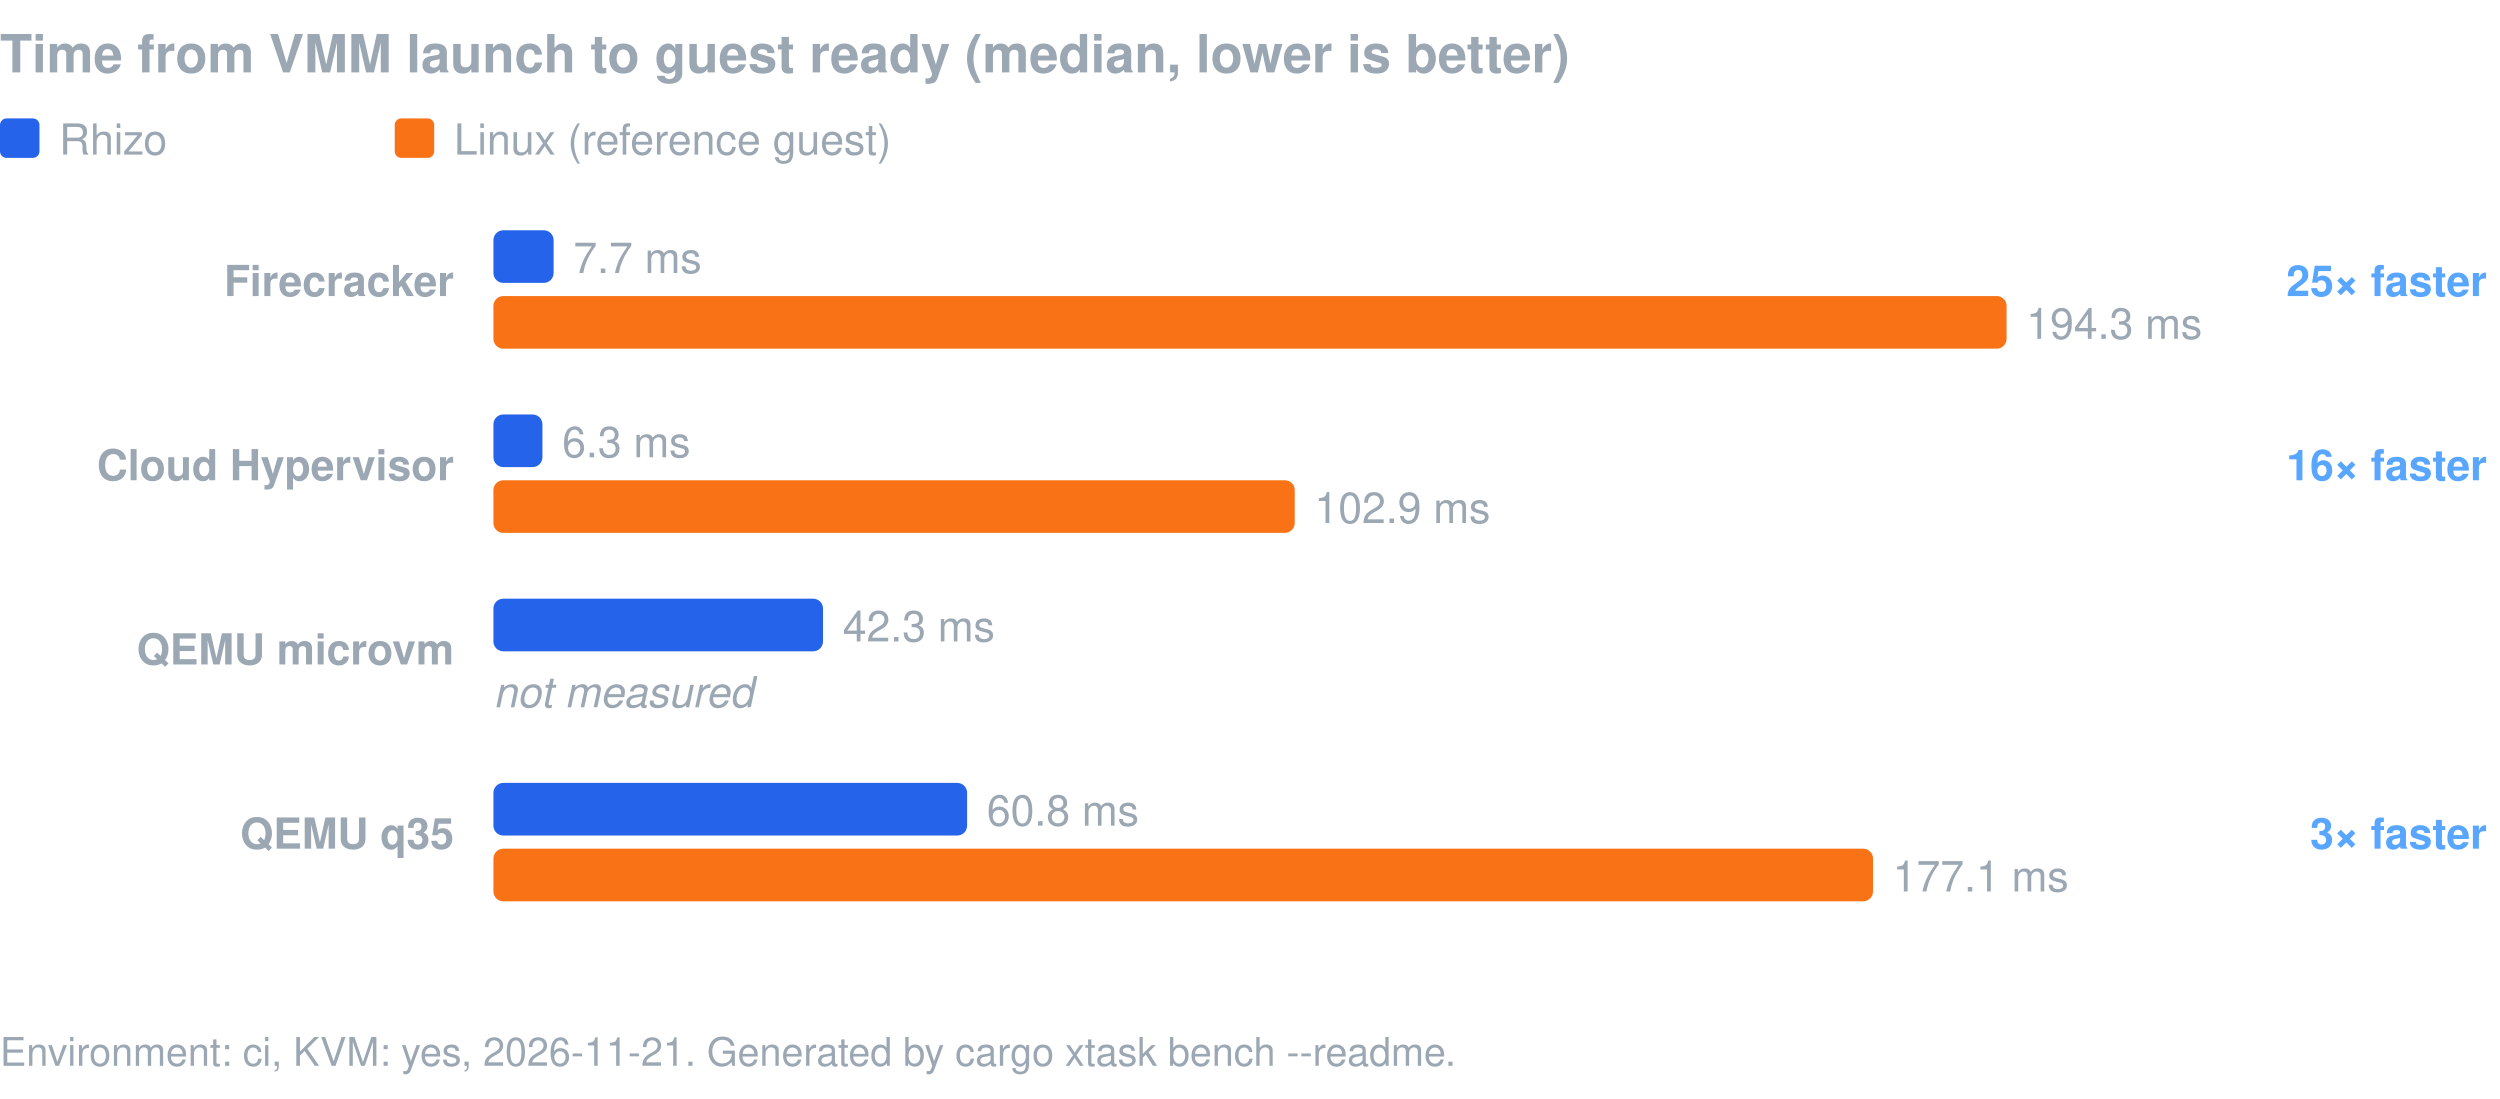
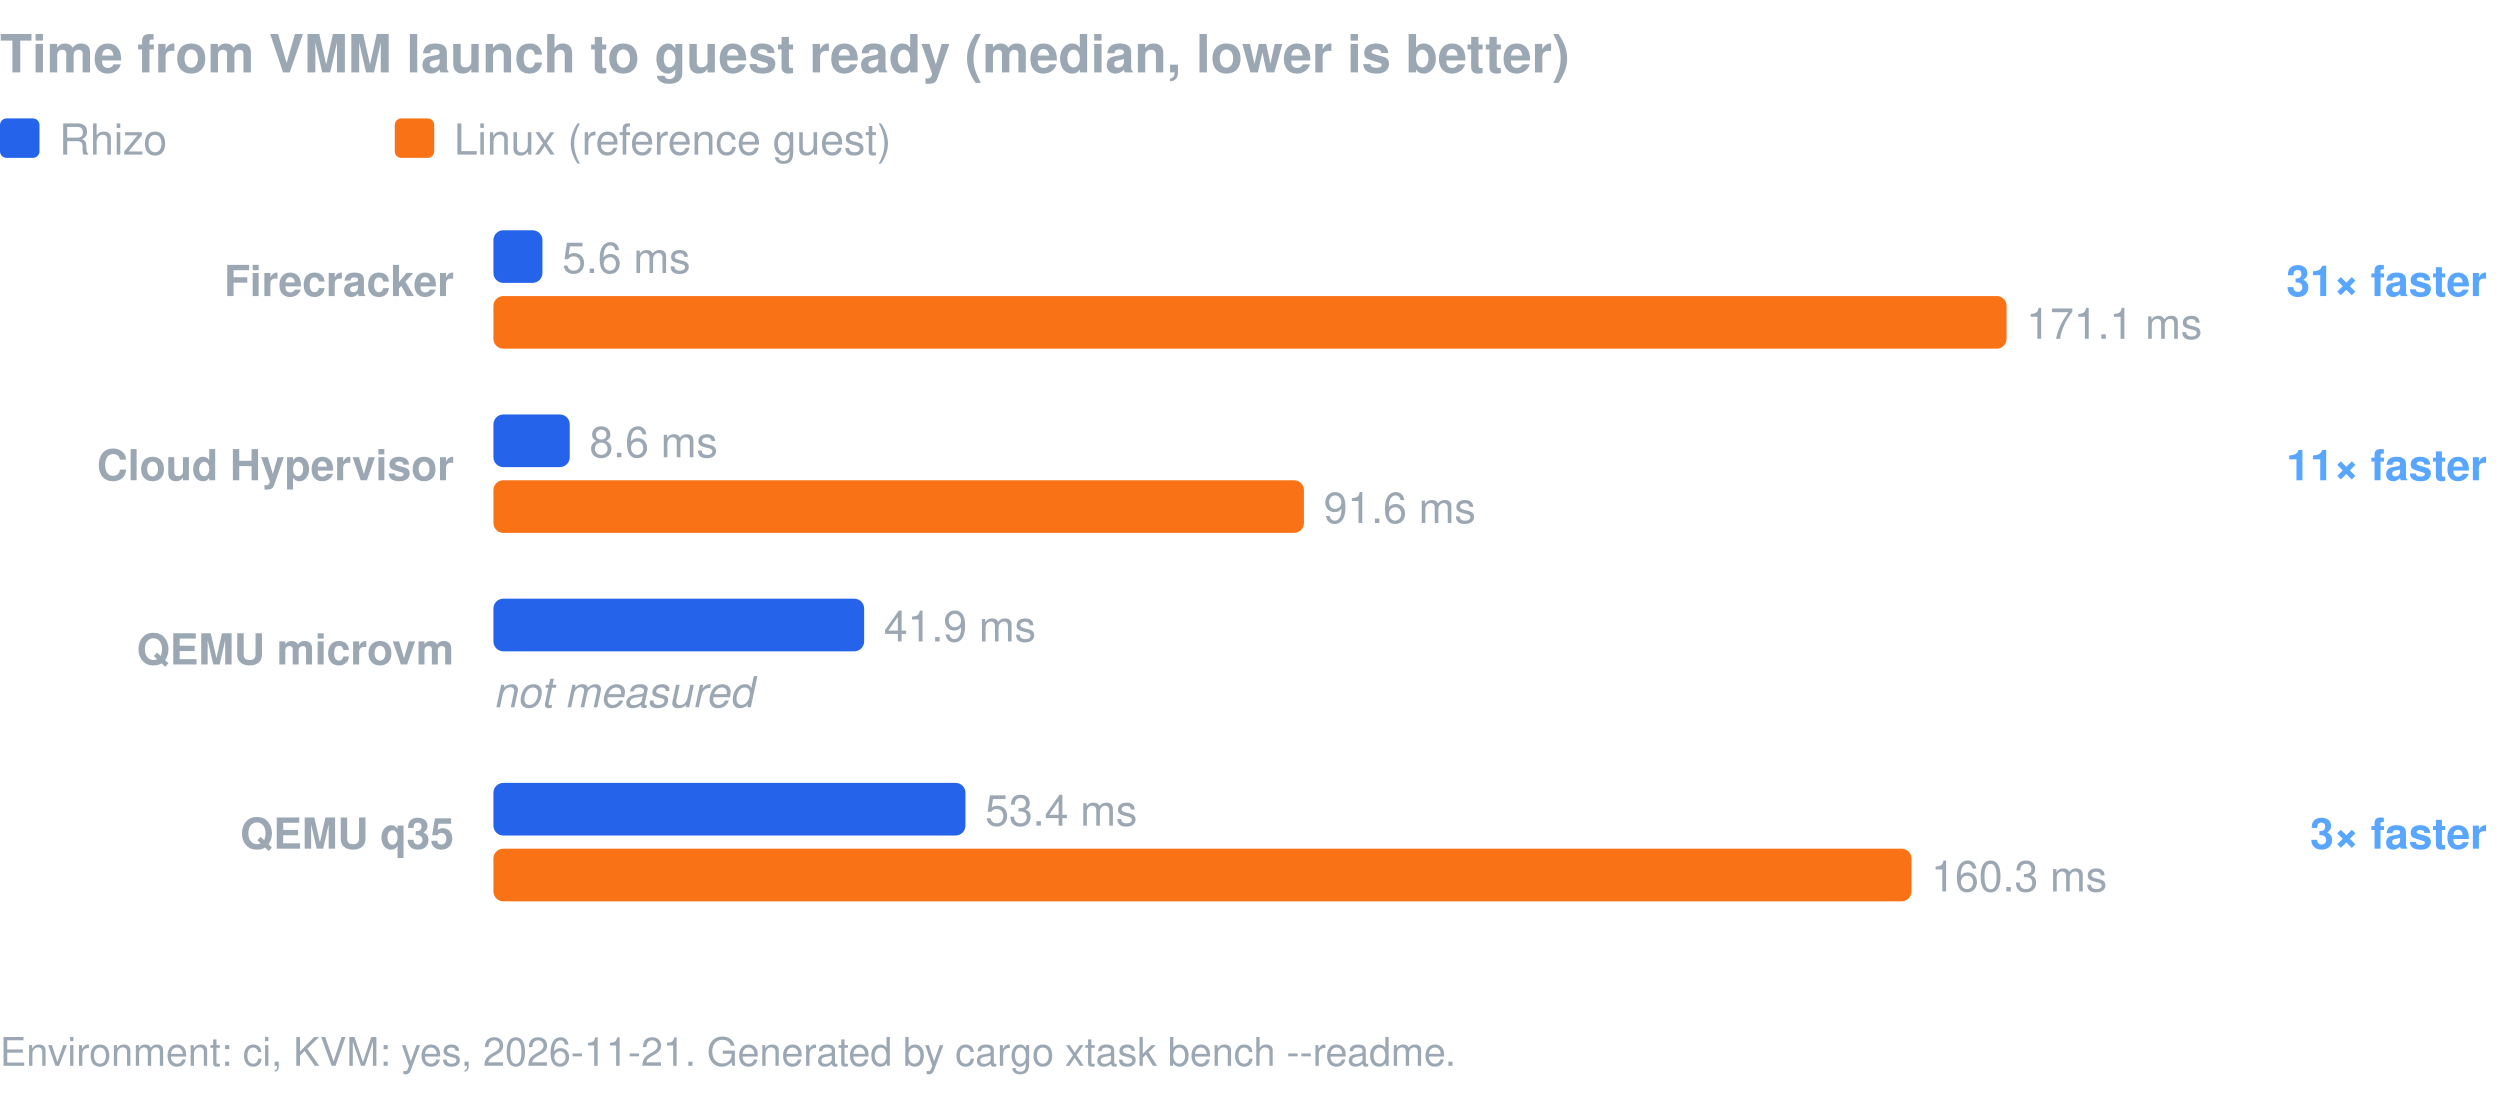
<svg xmlns="http://www.w3.org/2000/svg" width="760" height="334" viewBox="0 0 760 334" font-family="-apple-system, Segoe UI, Helvetica, Arial, sans-serif" font-size="13" fill="#9ba7b3">
  <text x="0" y="22" font-size="16" font-weight="600">Time from VMM launch to guest ready (median, lower is better)</text>
  <rect x="0" y="36" width="12" height="12" rx="2" fill="#2563eb" />
  <text x="18" y="47">Rhizo</text>
  <rect x="120" y="36" width="12" height="12" rx="2" fill="#f97316" />
  <text x="138" y="47">Linux (reference guest)</text>
  <text x="138" y="90" text-anchor="end" font-weight="600">Firecracker</text>
-   <rect x="150" y="70" width="18.3" height="16" rx="3" fill="#2563eb" />
-   <text x="174.3" y="83.0">7.7 ms</text>
+   <rect x="150" y="70" width="14.9" height="16" rx="3" fill="#2563eb" />
+   <text x="170.9" y="83.0">5.6 ms</text>
  <rect x="150" y="90" width="460.0" height="16" rx="3" fill="#f97316" />
-   <text x="616.0" y="103.0">194.3 ms</text>
-   <text x="756" y="90" text-anchor="end" font-weight="600" fill="#58a6ff">25× faster</text>
+   <text x="616.0" y="103.0">171.1 ms</text>
+   <text x="756" y="90" text-anchor="end" font-weight="600" fill="#58a6ff">31× faster</text>
  <text x="138" y="146" text-anchor="end" font-weight="600">Cloud Hypervisor</text>
-   <rect x="150" y="126" width="14.9" height="16" rx="3" fill="#2563eb" />
-   <text x="170.9" y="139.0">6.3 ms</text>
-   <rect x="150" y="146" width="243.6" height="16" rx="3" fill="#f97316" />
-   <text x="399.6" y="159.0">102.9 ms</text>
-   <text x="756" y="146" text-anchor="end" font-weight="600" fill="#58a6ff">16× faster</text>
+   <rect x="150" y="126" width="23.2" height="16" rx="3" fill="#2563eb" />
+   <text x="179.2" y="139.0">8.6 ms</text>
+   <rect x="150" y="146" width="246.4" height="16" rx="3" fill="#f97316" />
+   <text x="402.4" y="159.0">91.6 ms</text>
+   <text x="756" y="146" text-anchor="end" font-weight="600" fill="#58a6ff">11× faster</text>
  <text x="138" y="202" text-anchor="end" font-weight="600">QEMU microvm</text>
-   <rect x="150" y="182" width="100.2" height="16" rx="3" fill="#2563eb" />
-   <text x="256.2" y="195.0">42.3 ms</text>
+   <rect x="150" y="182" width="112.7" height="16" rx="3" fill="#2563eb" />
+   <text x="268.7" y="195.0">41.9 ms</text>
  <text x="150" y="215.0" font-style="italic">not measured</text>
  <text x="138" y="258" text-anchor="end" font-weight="600">QEMU q35</text>
-   <rect x="150" y="238" width="144.0" height="16" rx="3" fill="#2563eb" />
-   <text x="300.0" y="251.0">60.8 ms</text>
-   <rect x="150" y="258" width="419.4" height="16" rx="3" fill="#f97316" />
-   <text x="575.4" y="271.0">177.1 ms</text>
+   <rect x="150" y="238" width="143.5" height="16" rx="3" fill="#2563eb" />
+   <text x="299.5" y="251.0">53.4 ms</text>
+   <rect x="150" y="258" width="431.1" height="16" rx="3" fill="#f97316" />
+   <text x="587.1" y="271.0">160.3 ms</text>
  <text x="756" y="258" text-anchor="end" font-weight="600" fill="#58a6ff">3× faster</text>
  <text x="0" y="324" font-size="12">Environment: ci, KVM: yes, 2026-11-21. Generated by cargo xtask bench --readme.</text>
</svg>
